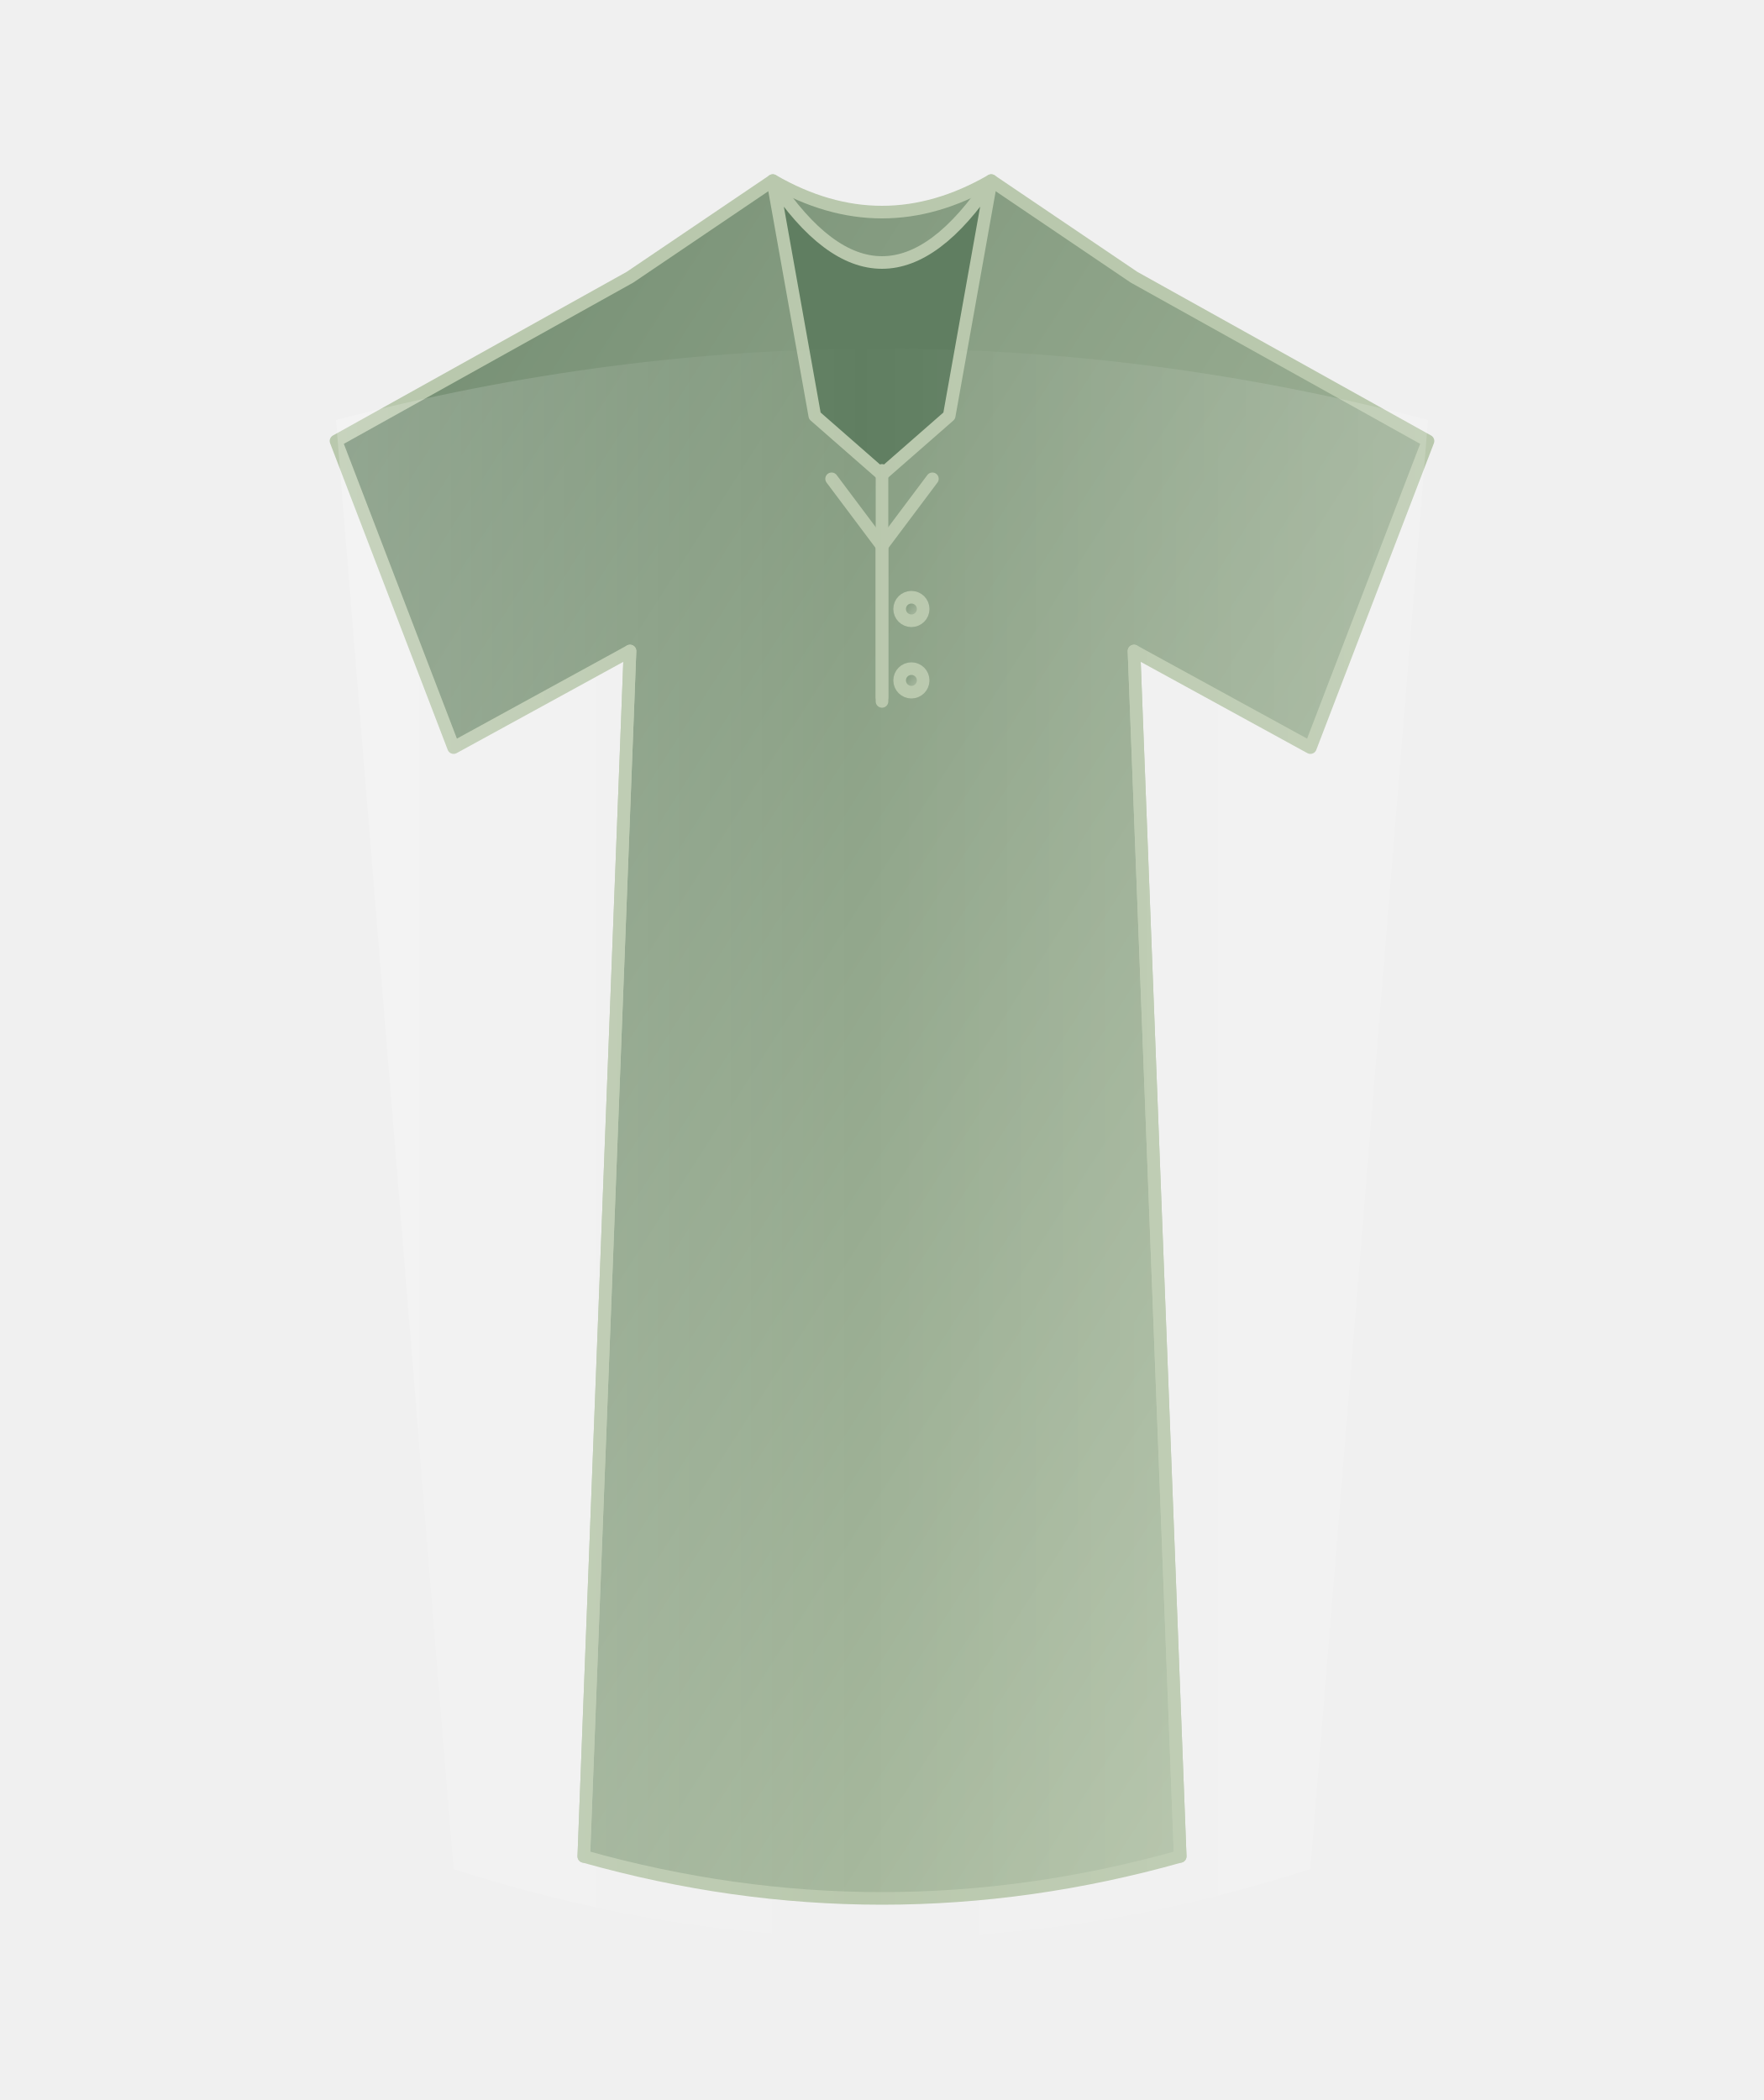
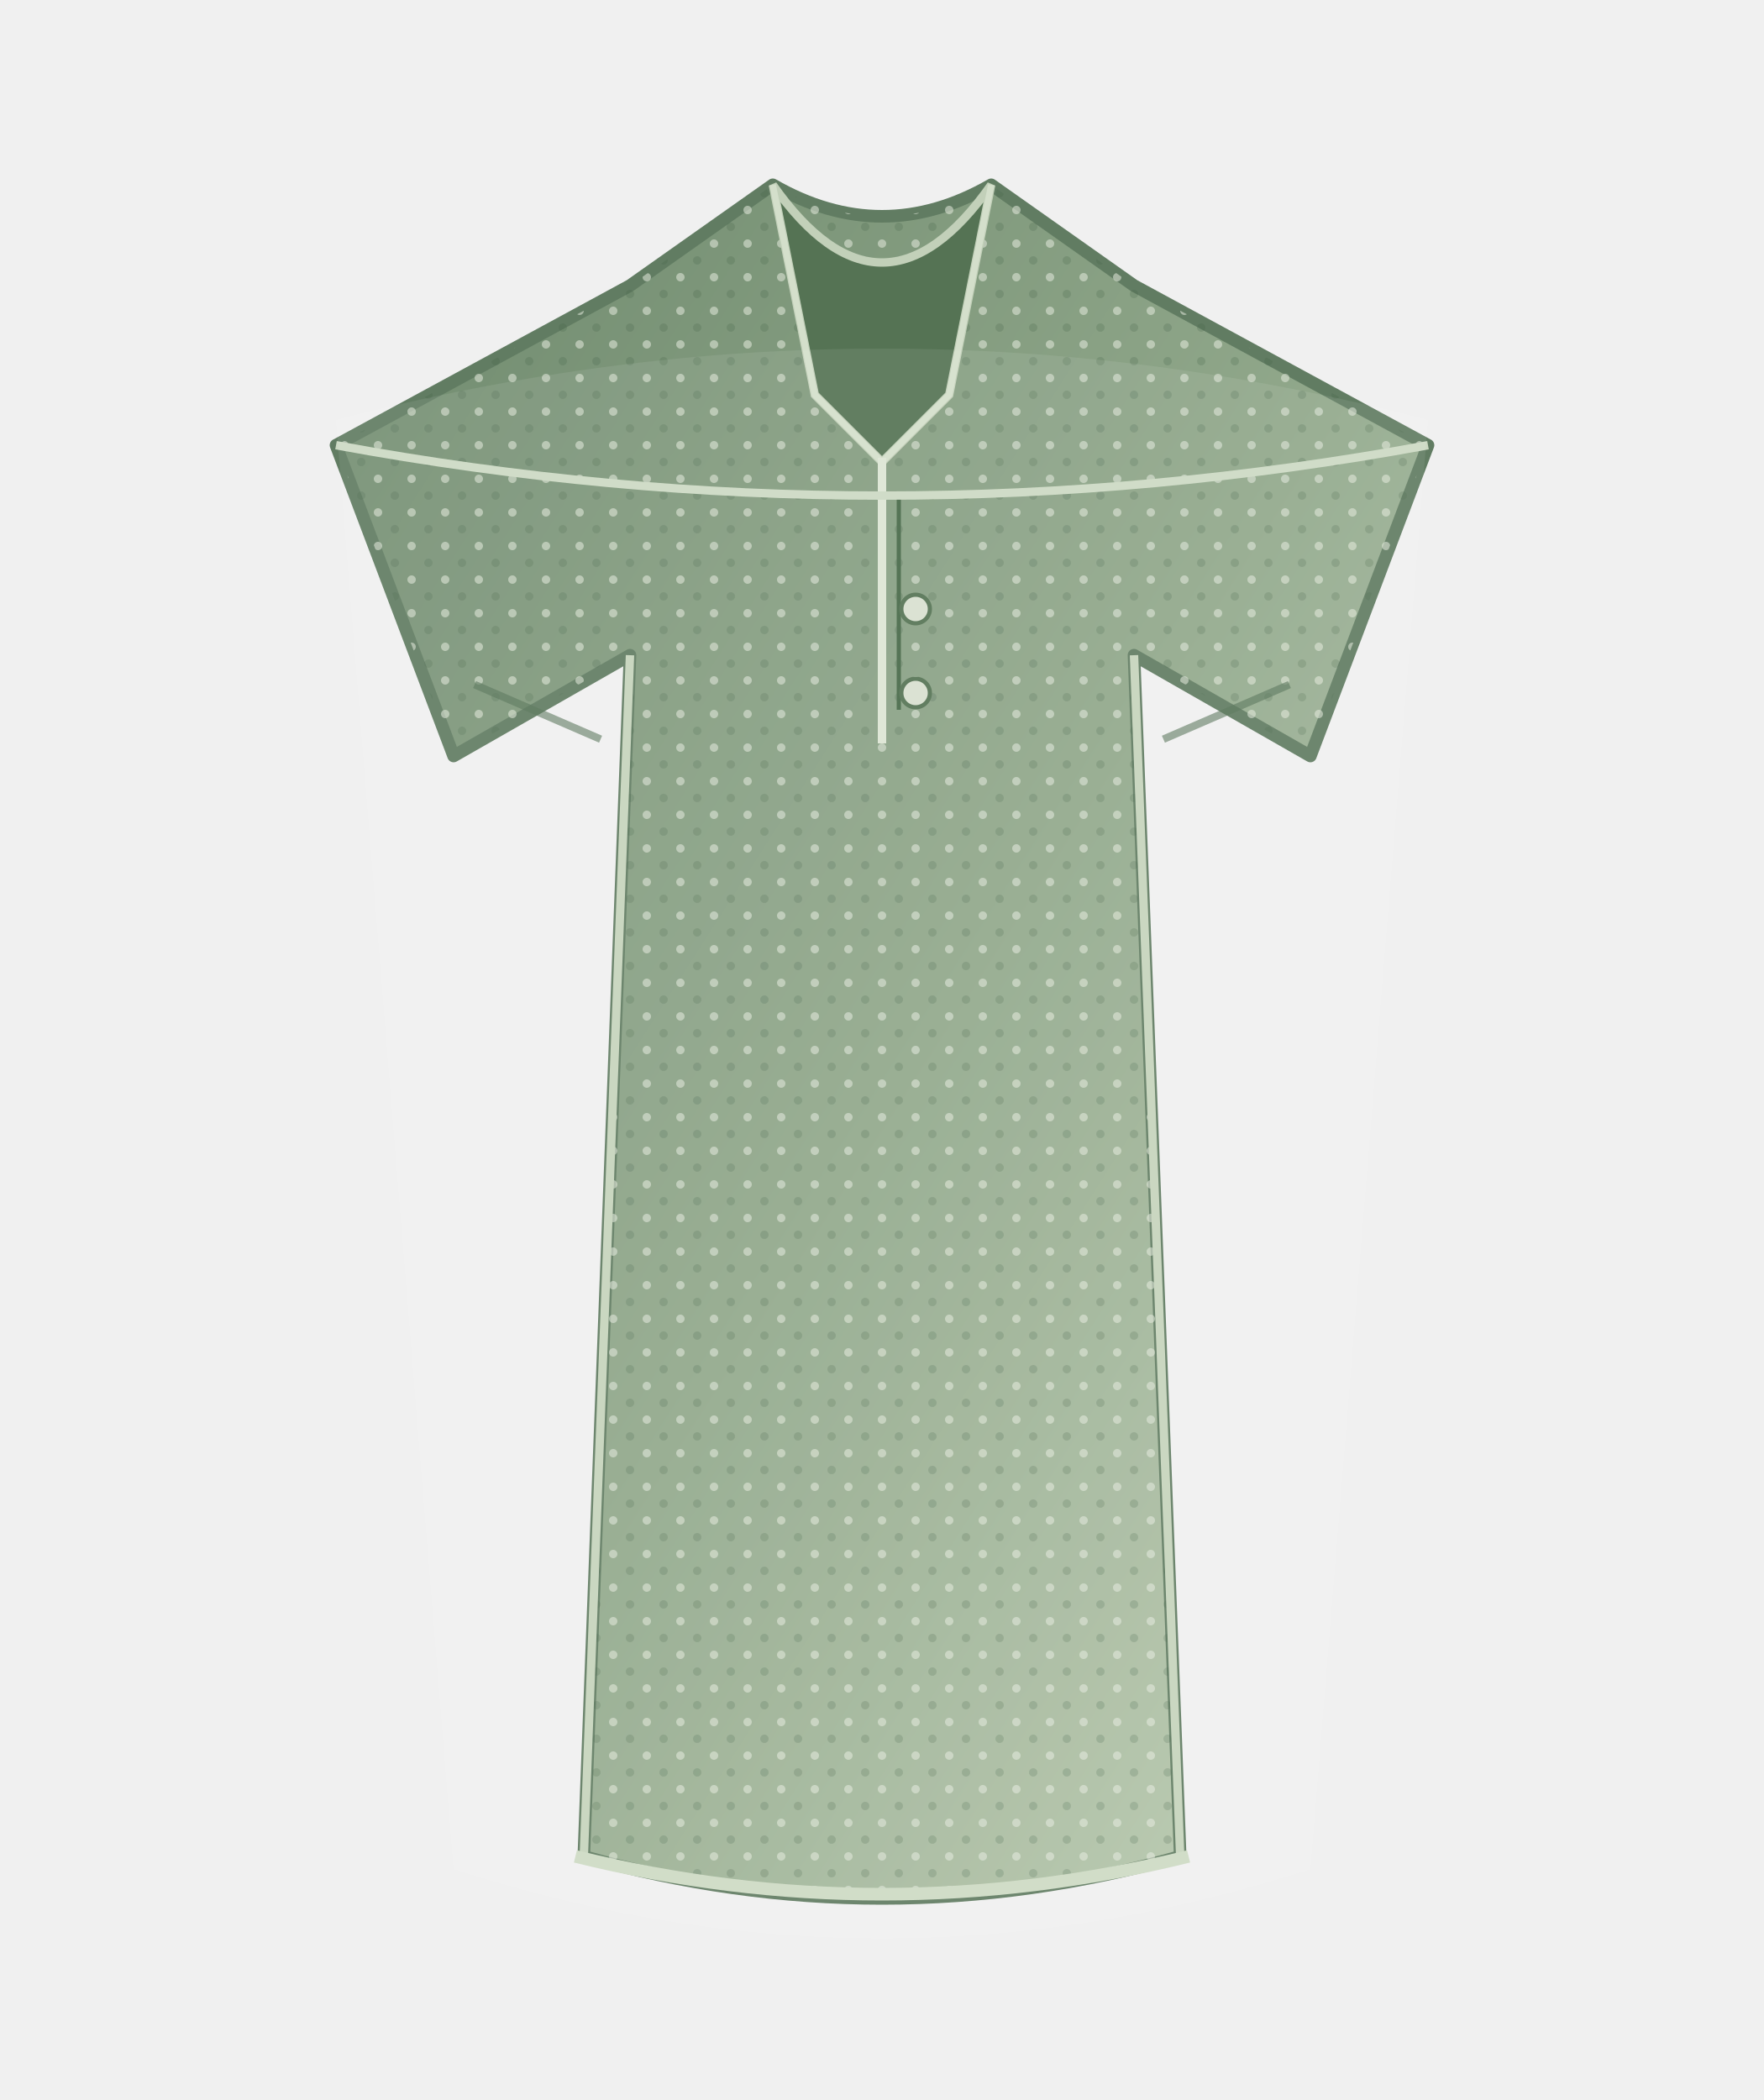
<svg xmlns="http://www.w3.org/2000/svg" width="420" height="500" viewBox="0 0 420 500">
  <defs>
-     <linearGradient id="fabric" x1="0" y1="0" x2="1" y2="1">
-       <stop offset="0" stop-color="#718b70" />
-       <stop offset="1" stop-color="#b9c8ad" />
+     <linearGradient id="pique" x1="0" y1="0" x2="1" y2="1">
+       <stop stop-color="#6f8a6e" />
+       <stop offset=".52" stop-color="#91a88b" />
+       <stop offset="1" stop-color="#bfceb4" />
    </linearGradient>
-     <linearGradient id="shine" x1="0" y1="0" x2="1" y2="0">
-       <stop offset="0" stop-color="#fff" stop-opacity=".20" />
-       <stop offset=".48" stop-color="#fff" stop-opacity="0" />
-       <stop offset="1" stop-color="#fff" stop-opacity=".16" />
-     </linearGradient>
+     <pattern id="knit" width="8" height="8" patternUnits="userSpaceOnUse">
+       <circle cx="2" cy="2" r="1" fill="#e3eadc" opacity=".55" />
+       <circle cx="6" cy="6" r="1" fill="#425e46" opacity=".22" />
+     </pattern>
  </defs>
-   <g stroke="#b9c8ad" stroke-width="3" stroke-linecap="round" stroke-linejoin="round" fill="url(#fabric)">
-     <path d="M150 66 L184 43 Q210 58 236 43 L270 66 L340 105 L312 178 L270 155 L281 442 Q210 462 139 442 L150 155 L108 178 L80 105 Z" />
-     <path d="M184 43 Q210 82 236 43 L226 99 L210 113 L194 99 Z" fill="#607e61" />
-     <path d="M210 112 L210 166" fill="none" />
-     <path d="M198 114 L210 130 L222 114" fill="none" />
-     <path d="M210 130 L210 167" fill="none" />
-     <path d="M150 155 L139 442 M270 155 L281 442" fill="none" />
-     <circle cx="217" cy="145" r="2.8" />
-     <circle cx="217" cy="162" r="2.8" />
-     <path d="M80 100 Q210 66 340 100 L312 445 Q210 478 108 445Z" fill="url(#shine)" stroke="none" />
+   <path d="M150 68 184 44Q210 59 236 44L270 68 340 106 312 180 270 156 281 442Q210 462 139 442L150 156 108 180 80 106Z" fill="url(#pique)" stroke="#617c62" stroke-width="3" stroke-linejoin="round" />
+   <path d="M150 68 184 44Q210 59 236 44L270 68 340 106 312 180 270 156 281 442Q210 462 139 442L150 156 108 180 80 106Z" fill="url(#knit)" />
+   <path d="M184 44Q210 81 236 44L226 94 210 110 194 94Z" fill="#557354" stroke="#c2d0b9" stroke-width="2" />
+   <path d="M184 44 194 94 210 110 226 94 236 44" fill="none" stroke="#d4dfcb" stroke-width="1.5" />
+   <path d="M210 109V177" stroke="#dce5d4" stroke-width="2" />
+   <path d="M214 118V169" stroke="#466848" stroke-width="1" />
+   <g fill="#d8e0cf" stroke="#557354" stroke-width="1">
+     <circle cx="218" cy="145" r="3.4" />
+     <circle cx="218" cy="165" r="3.4" />
  </g>
+   <path d="M80 106Q210 130 340 106" fill="none" stroke="#ccd9c3" stroke-width="2" />
+   <path d="M150 156 139 442M270 156 281 442" fill="none" stroke="#c6d4bc" stroke-width="2" />
+   <path d="M113 163 143 176M307 163 277 176" stroke="#526f53" stroke-width="1.8" opacity=".6" />
+   <path d="M80 100Q210 66 340 100L312 445Q210 478 108 445Z" fill="#fff" opacity=".08" />
+   <path d="M137 442Q210 460 283 442" fill="none" stroke="#d1ddc8" stroke-width="3" />
</svg>
